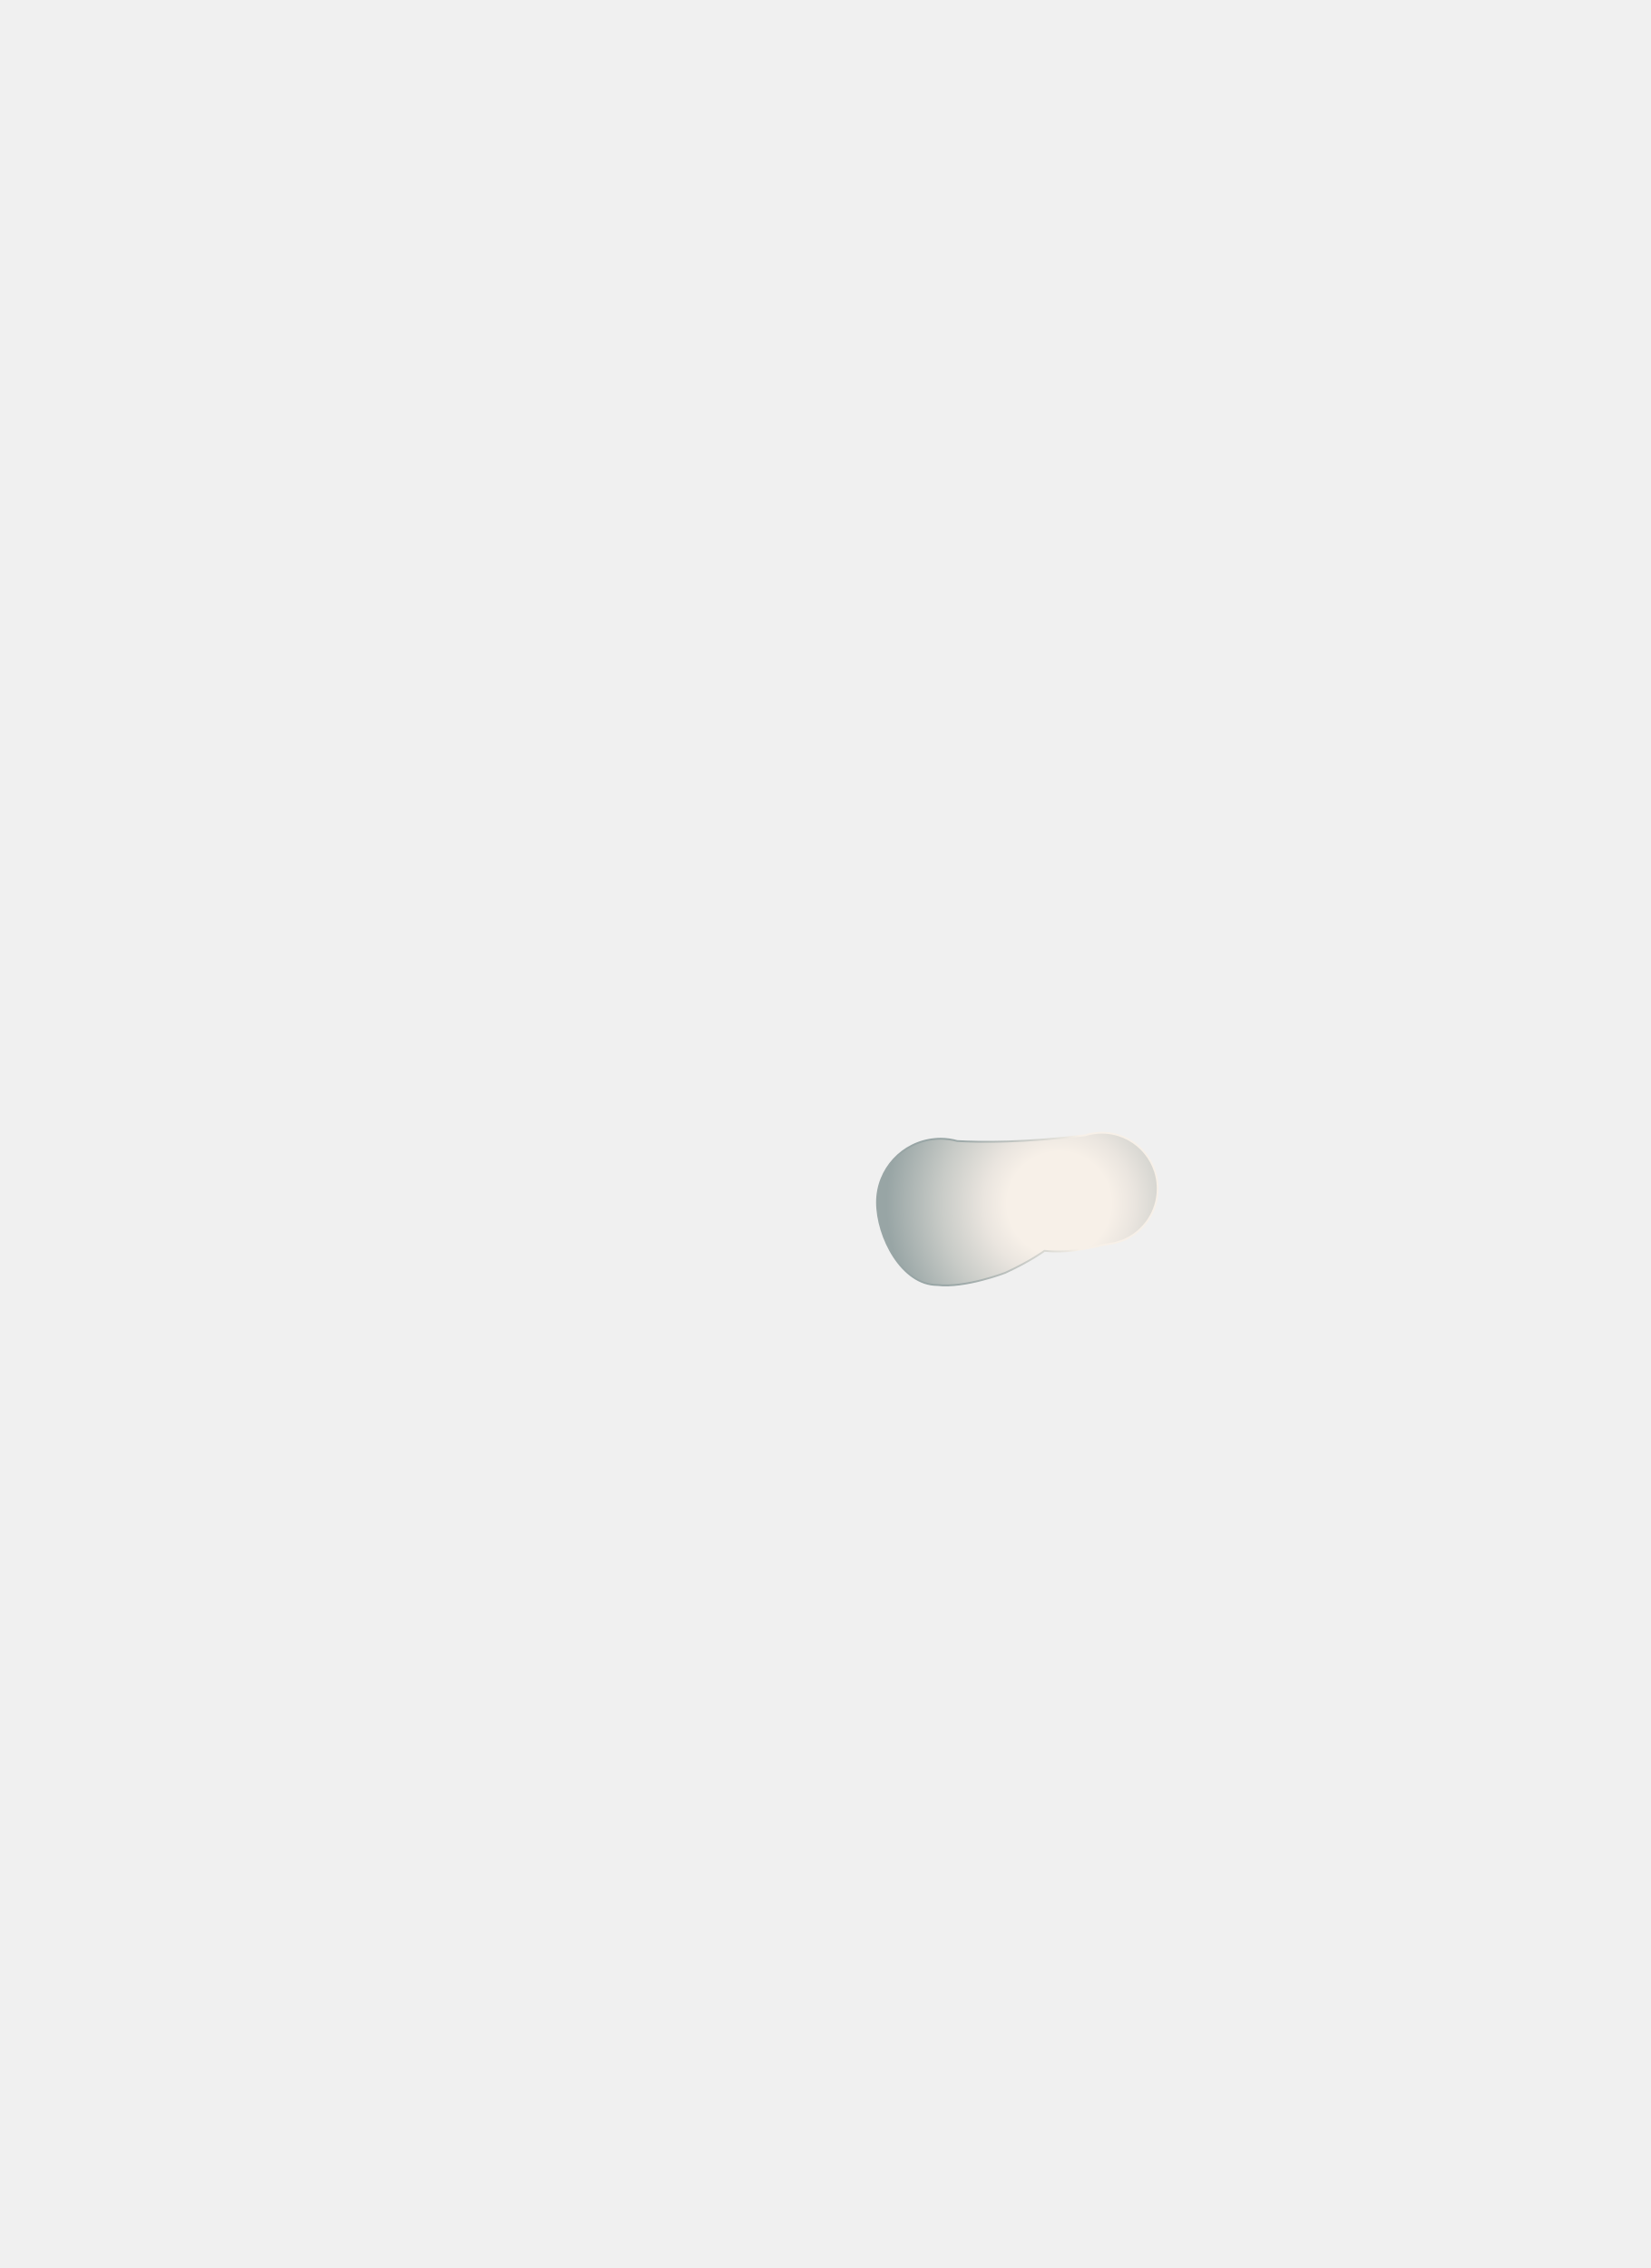
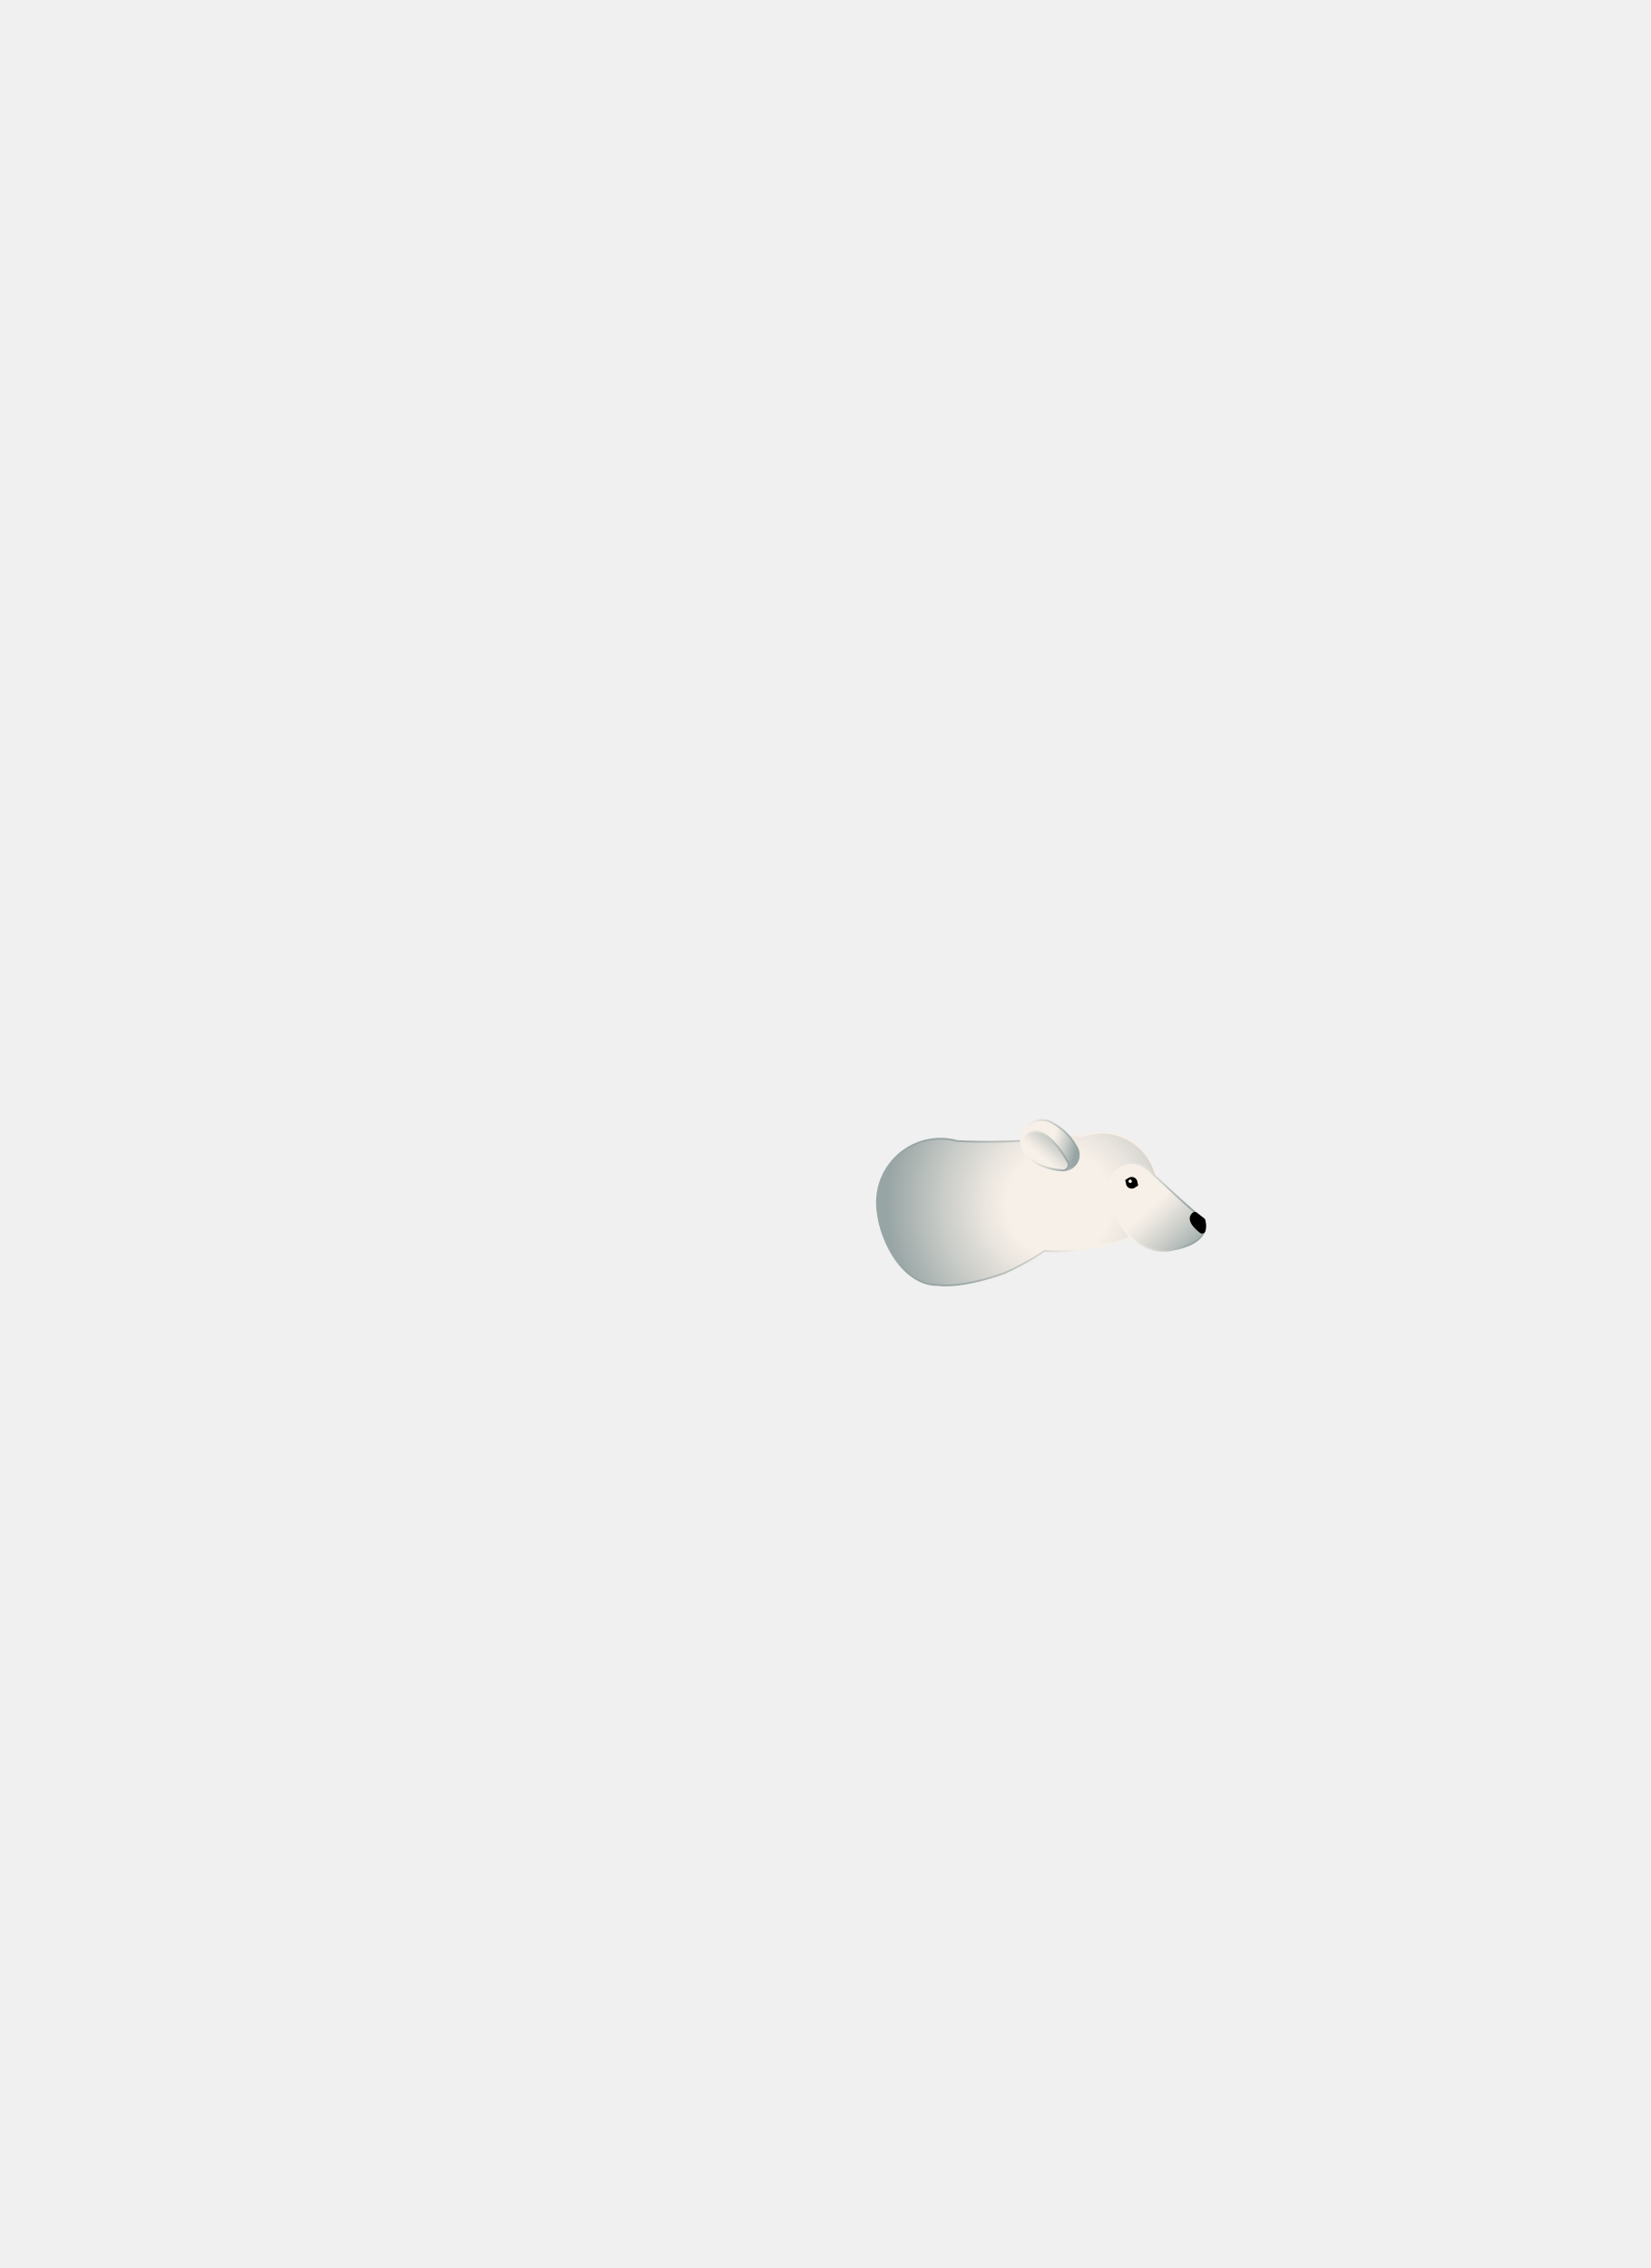
- <svg xmlns="http://www.w3.org/2000/svg" id="Layer_21" data-name="Layer 21" viewBox="0 0 516.48 709.68">
+ <svg xmlns="http://www.w3.org/2000/svg" xmlns:xlink="http://www.w3.org/1999/xlink" viewBox="0 0 516.48 709.68">
  <defs>
    <style>
      .cls-1 {
+         fill: #fff;
+       }
+ 
+       .cls-2 {
+         fill: url(#linear-gradient-6);
+         stroke: url(#linear-gradient-7);
+       }
+ 
+       .cls-2, .cls-3, .cls-4, .cls-5, .cls-6 {
+         stroke-miterlimit: 10;
+         stroke-width: .57px;
+       }
+ 
+       .cls-3 {
+         fill: url(#linear-gradient-2);
+         stroke: url(#linear-gradient-3);
+       }
+ 
+       .cls-4 {
        fill: url(#radial-gradient);
        stroke: url(#linear-gradient);
-         stroke-miterlimit: 10;
-         stroke-width: .57px;
+       }
+ 
+       .cls-5 {
+         stroke: #000;
+       }
+ 
+       .cls-6 {
+         fill: url(#linear-gradient-4);
+         stroke: url(#linear-gradient-5);
      }
    </style>
    <radialGradient id="radial-gradient" cx="331.43" cy="376.63" fx="331.43" fy="376.63" r="65.11" gradientUnits="userSpaceOnUse">
      <stop offset=".25" stop-color="#f7f0e8" />
      <stop offset=".36" stop-color="#eae5df" />
      <stop offset=".57" stop-color="#c8cbc7" />
      <stop offset=".83" stop-color="#98a5a5" />
    </radialGradient>
    <linearGradient id="linear-gradient" x1="274.14" y1="378.32" x2="362.55" y2="378.32" gradientUnits="userSpaceOnUse">
      <stop offset=".25" stop-color="#98a5a5" />
      <stop offset=".33" stop-color="#a1acab" />
      <stop offset=".47" stop-color="#bcc1be" />
      <stop offset=".66" stop-color="#e6e3dc" />
      <stop offset=".72" stop-color="#f7f0e8" />
    </linearGradient>
+     <linearGradient id="linear-gradient-2" x1="320.09" y1="356.04" x2="337.61" y2="360.63" gradientUnits="userSpaceOnUse">
+       <stop offset=".51" stop-color="#f7f0e8" />
+       <stop offset=".59" stop-color="#eae5df" />
+       <stop offset=".75" stop-color="#c8cbc7" />
+       <stop offset=".94" stop-color="#98a5a5" />
+     </linearGradient>
+     <linearGradient id="linear-gradient-3" x1="319.2" y1="358.36" x2="337.88" y2="358.36" gradientUnits="userSpaceOnUse">
+       <stop offset=".09" stop-color="#f7f0e8" />
+       <stop offset=".26" stop-color="#eae5df" />
+       <stop offset=".56" stop-color="#c8cbc7" />
+       <stop offset=".93" stop-color="#98a5a5" />
+     </linearGradient>
+     <linearGradient id="linear-gradient-4" x1="323.34" y1="364.94" x2="333.43" y2="353.34" gradientUnits="userSpaceOnUse">
+       <stop offset=".25" stop-color="#f7f0e8" />
+       <stop offset=".39" stop-color="#eae5df" />
+       <stop offset=".64" stop-color="#c8cbc7" />
+       <stop offset=".94" stop-color="#98a5a5" />
+     </linearGradient>
+     <linearGradient id="linear-gradient-5" x1="319.99" y1="360.11" x2="334.69" y2="360.11" xlink:href="#linear-gradient-3" />
+     <linearGradient id="linear-gradient-6" x1="353.61" y1="371.5" x2="377.56" y2="397.86" gradientUnits="userSpaceOnUse">
+       <stop offset=".25" stop-color="#f7f0e8" />
+       <stop offset=".36" stop-color="#eae5df" />
+       <stop offset=".57" stop-color="#c8cbc7" />
+       <stop offset=".83" stop-color="#98a5a5" />
+     </linearGradient>
+     <linearGradient id="linear-gradient-7" x1="346.31" y1="377.88" x2="377.45" y2="377.88" xlink:href="#linear-gradient-6" />
  </defs>
-   <path class="cls-1" d="m362.27,371.92c0-9.66-7.83-17.48-17.48-17.48-1.83,0-3.6.29-5.26.81-18.94,2.33-32.44,2.21-39.98,1.79-1.67-.46-3.42-.72-5.24-.72-.59,0-1.17.04-1.74.09-.02,0-.04,0-.04,0h0c-10.14.91-18.09,9.42-18.09,19.79,0,10.98,7.87,25.88,18.84,25.88,8.81,1.03,21.33-3.83,21.33-3.83,7.97-3.66,12.23-6.85,12.23-6.85,8.8.9,15.78-1.46,19.59-2.06,1.5-.14,2.93-.48,4.29-.97.66-.21.97-.36.97-.36h0c6.22-2.68,10.58-8.86,10.58-16.07Z" />
+   <g id="Layer_21" data-name="Layer 21">
+     <path class="cls-4" d="m362.27,371.92c0-9.66-7.83-17.48-17.48-17.48-1.83,0-3.6.29-5.26.81-18.94,2.33-32.44,2.21-39.98,1.79-1.67-.46-3.42-.72-5.24-.72-.59,0-1.17.04-1.74.09-.02,0-.04,0-.04,0h0c-10.14.91-18.09,9.42-18.09,19.79,0,10.98,7.87,25.88,18.84,25.88,8.81,1.03,21.33-3.83,21.33-3.83,7.97-3.66,12.23-6.85,12.23-6.85,8.8.9,15.78-1.46,19.59-2.06,1.5-.14,2.93-.48,4.29-.97.66-.21.97-.36.97-.36h0c6.22-2.68,10.58-8.86,10.58-16.07Z" />
+   </g>
+   <g id="Layer_25" data-name="Layer 25">
+     <path class="cls-3" d="m337.59,361.35c0-1.14-.41-2.18-1.07-3.01v-.02c-1.98-3.65-5.38-5.91-7.01-6.84-.29-.18-.6-.35-.92-.49,0,0,0,0,0,0h0c-.78-.33-1.63-.51-2.53-.51-3.62,0-6.56,2.94-6.56,6.56,0,2.32,1.2,4.35,3.02,5.51h0c7.06,4.64,11.02,3.58,11.02,3.58h0c2.3-.39,4.07-2.38,4.07-4.79Z" />
+   </g>
+   <g id="Layer_27" data-name="Layer 27">
+     <path class="cls-6" d="m321.15,354.66c1.74-1.07,6.55-2.39,13.02,8.93.7,1.23-.26,2.76-1.68,2.64-4.74-.41-13.08-2.27-12.16-10.32.06-.52.37-.98.81-1.25Z" />
+   </g>
+   <g id="Layer_26" data-name="Layer 26">
+     <path class="cls-2" d="m376.83,381.6c-2.36-1.3-16.6-14.76-16.6-14.76h0c-1.44-1.52-3.47-2.47-5.73-2.47-4.36,0-7.9,3.54-7.9,7.9,0,1.02.2,1.98.55,2.88h0c5.96,19.71,19.67,15.94,19.67,15.94,13.22-2.43,10.02-9.49,10.02-9.49Z" />
+   </g>
+   <g id="Layer_28" data-name="Layer 28">
+     <path d="m356.15,370.95c0-.3-.08-.59-.19-.87-.01-.91-.69-1.68-1.61-1.79-.54-.06-1.05.13-1.42.46-.29.12-.56.28-.79.51,0,.3.08.59.19.87.01.91.69,1.68,1.61,1.79.54.06,1.05-.13,1.42-.46.29-.12.56-.28.79-.51Z" />
+     <circle class="cls-1" cx="353.67" cy="369.63" r=".53" />
+     <path class="cls-5" d="m376.6,381.42l-2.23-1.74c-.29-.23-.7-.23-.98,0-.84.71-1.97,2.52,2.28,5.86.44.34,1.1.16,1.26-.37.2-.66.31-1.71-.03-3.29-.04-.18-.15-.35-.29-.47Z" />
+   </g>
</svg>
